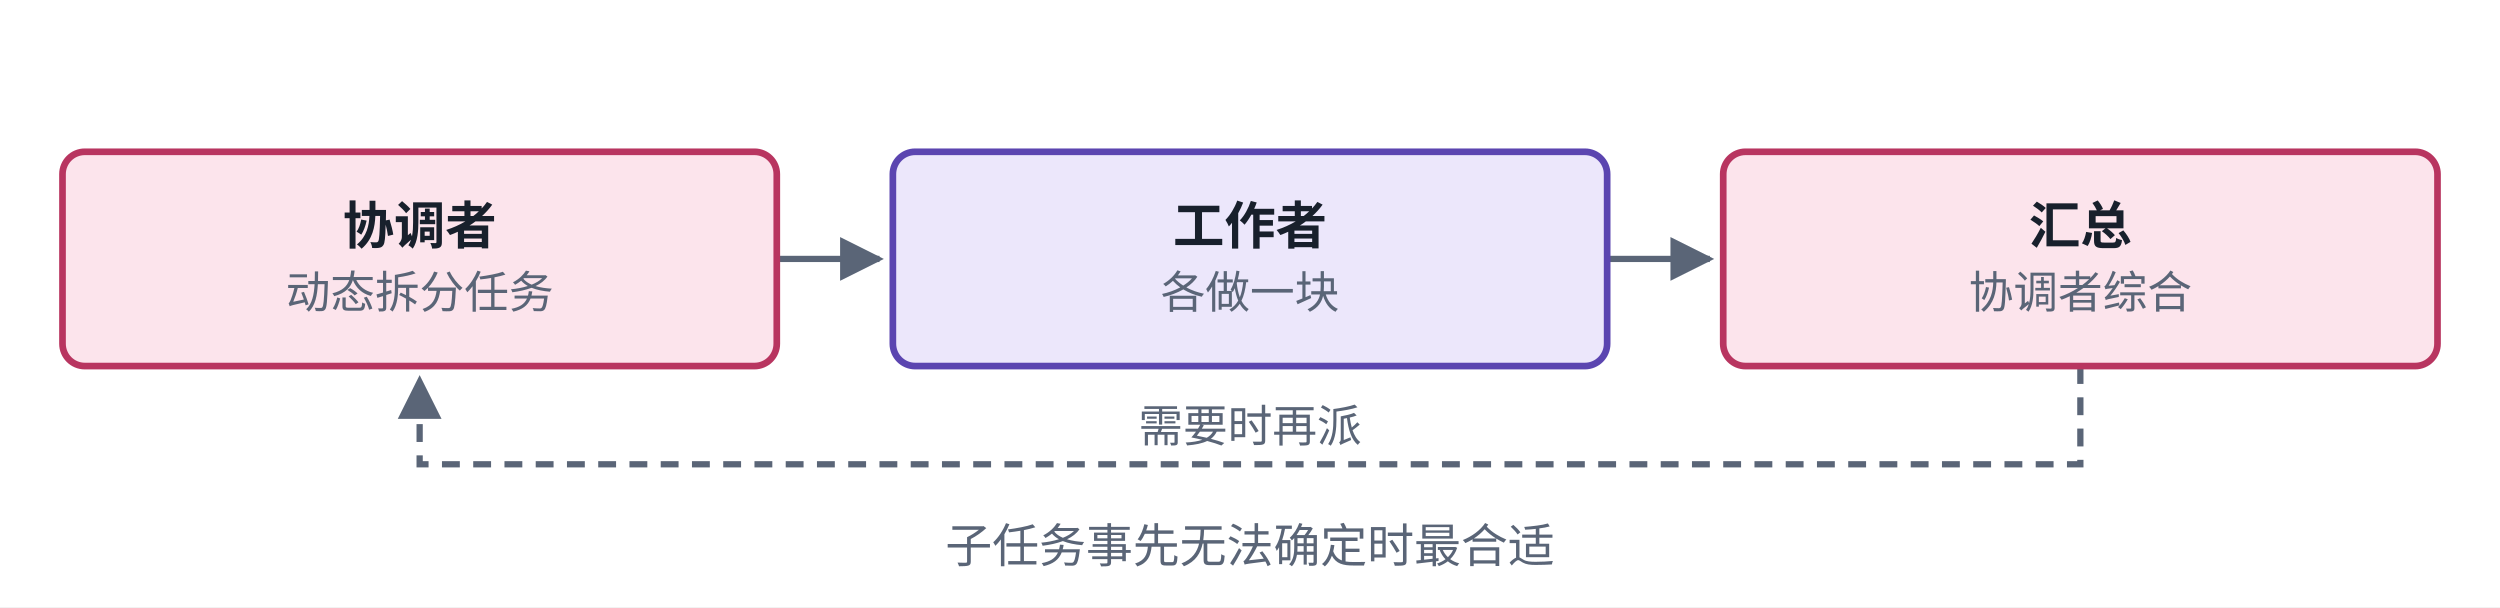
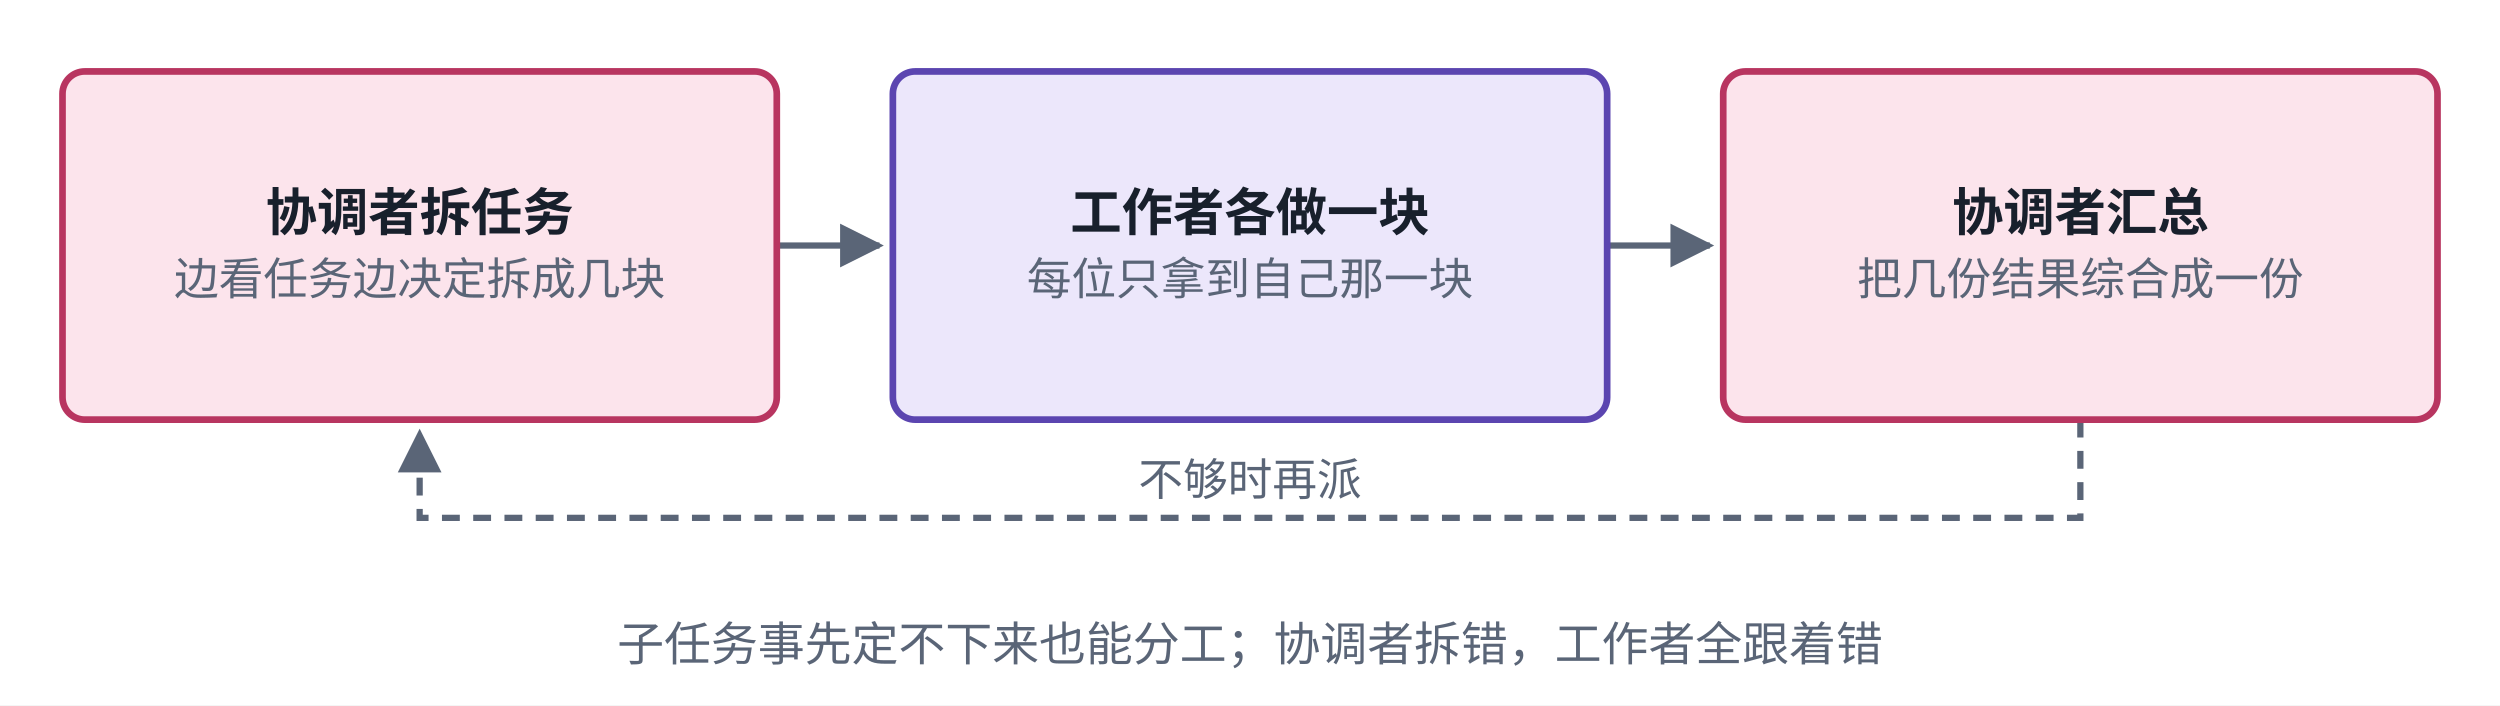
- <svg xmlns="http://www.w3.org/2000/svg" viewBox="0 0 560 136" width="560" height="136" role="img" aria-label="协调者与工作者结构">
+ <svg xmlns="http://www.w3.org/2000/svg" viewBox="0 0 560 158" width="560" height="158" role="img" aria-label="协调者与工作者结构">
  <defs>
    <marker id="ah-cardb3" viewBox="0 0 10 10" refX="9" refY="5" markerWidth="7" markerHeight="7" orient="auto-start-reverse">
      <path d="M0,0 L10,5 L0,10 z" fill="#5A6577" />
    </marker>
  </defs>
-   <rect x="0" y="0" width="560" height="136" fill="#ffffff" />
-   <path d="M174,58 L197,58" fill="none" stroke="#5A6577" stroke-width="1.4" marker-end="url(#ah-cardb3)" />
-   <path d="M360,58 L383,58" fill="none" stroke="#5A6577" stroke-width="1.4" marker-end="url(#ah-cardb3)" />
-   <path d="M466,82 L466,104 L94,104 L94,85" fill="none" stroke="#5A6577" stroke-width="1.4" stroke-dasharray="4 3" marker-end="url(#ah-cardb3)" />
-   <rect x="14" y="34" width="160" height="48" rx="5" fill="#FCE4EC" stroke="#B83560" stroke-width="1.5" />
-   <rect x="200" y="34" width="160" height="48" rx="5" fill="#ECE7FB" stroke="#5B45B0" stroke-width="1.5" />
-   <rect x="386" y="34" width="160" height="48" rx="5" fill="#FCE4EC" stroke="#B83560" stroke-width="1.5" />
-   <text x="94" y="54.665" text-anchor="middle" font-size="11.5" font-weight="600" fill="#18202C" font-family="PingFang SC, Noto Sans CJK SC, Microsoft YaHei, sans-serif">协调者</text>
-   <text x="94" y="69.035" text-anchor="middle" font-size="10" font-weight="400" fill="#5A6577" font-family="PingFang SC, Noto Sans CJK SC, Microsoft YaHei, sans-serif">动态拆分任务</text>
-   <text x="280" y="54.665" text-anchor="middle" font-size="11.5" font-weight="600" fill="#18202C" font-family="PingFang SC, Noto Sans CJK SC, Microsoft YaHei, sans-serif">工作者</text>
-   <text x="280" y="69.035" text-anchor="middle" font-size="10" font-weight="400" fill="#5A6577" font-family="PingFang SC, Noto Sans CJK SC, Microsoft YaHei, sans-serif">各做一块</text>
-   <text x="466" y="54.665" text-anchor="middle" font-size="11.5" font-weight="600" fill="#18202C" font-family="PingFang SC, Noto Sans CJK SC, Microsoft YaHei, sans-serif">汇总</text>
-   <text x="466" y="69.035" text-anchor="middle" font-size="10" font-weight="400" fill="#5A6577" font-family="PingFang SC, Noto Sans CJK SC, Microsoft YaHei, sans-serif">协调者综合</text>
-   <text x="280" y="99" text-anchor="middle" font-size="10" font-weight="400" fill="#5A6577" font-family="PingFang SC, Noto Sans CJK SC, Microsoft YaHei, sans-serif" style="paint-order:stroke;stroke-width:4px;stroke-linejoin:round" stroke="#ffffff">需要时再派</text>
-   <text x="280" y="126" text-anchor="middle" font-size="10.5" font-weight="500" fill="#5A6577" font-family="PingFang SC, Noto Sans CJK SC, Microsoft YaHei, sans-serif">子任务事先无法确定时最合适</text>
+   <rect x="0" y="0" width="560" height="158" fill="#ffffff" />
+   <path d="M174,55 L197,55" fill="none" stroke="#5A6577" stroke-width="1.4" marker-end="url(#ah-cardb3)" />
+   <path d="M360,55 L383,55" fill="none" stroke="#5A6577" stroke-width="1.4" marker-end="url(#ah-cardb3)" />
+   <path d="M466,94 L466,116 L94,116 L94,97" fill="none" stroke="#5A6577" stroke-width="1.4" stroke-dasharray="4 3" marker-end="url(#ah-cardb3)" />
+   <rect x="14" y="16" width="160" height="78" rx="5" fill="#FCE4EC" stroke="#B83560" stroke-width="1.5" />
+   <rect x="200" y="16" width="160" height="78" rx="5" fill="#ECE7FB" stroke="#5B45B0" stroke-width="1.5" />
+   <rect x="386" y="16" width="160" height="78" rx="5" fill="#FCE4EC" stroke="#B83560" stroke-width="1.5" />
+   <text x="94" y="51.665" text-anchor="middle" font-size="11.5" font-weight="600" fill="#18202C" font-family="PingFang SC, Noto Sans CJK SC, Microsoft YaHei, sans-serif">协调者拆任务</text>
+   <text x="94" y="66.035" text-anchor="middle" font-size="10" font-weight="400" fill="#5A6577" font-family="PingFang SC, Noto Sans CJK SC, Microsoft YaHei, sans-serif">边看任务边决定拆成几块</text>
+   <text x="280" y="51.665" text-anchor="middle" font-size="11.5" font-weight="600" fill="#18202C" font-family="PingFang SC, Noto Sans CJK SC, Microsoft YaHei, sans-serif">工作者各做一块</text>
+   <text x="280" y="66.035" text-anchor="middle" font-size="10" font-weight="400" fill="#5A6577" font-family="PingFang SC, Noto Sans CJK SC, Microsoft YaHei, sans-serif">每位只拿到自己那一块</text>
+   <text x="466" y="51.665" text-anchor="middle" font-size="11.5" font-weight="600" fill="#18202C" font-family="PingFang SC, Noto Sans CJK SC, Microsoft YaHei, sans-serif">协调者汇总</text>
+   <text x="466" y="66.035" text-anchor="middle" font-size="10" font-weight="400" fill="#5A6577" font-family="PingFang SC, Noto Sans CJK SC, Microsoft YaHei, sans-serif">把几份结果综合成一份</text>
+   <text x="280" y="111" text-anchor="middle" font-size="10" font-weight="400" fill="#5A6577" font-family="PingFang SC, Noto Sans CJK SC, Microsoft YaHei, sans-serif" style="paint-order:stroke;stroke-width:4px;stroke-linejoin:round" stroke="#ffffff">不够时再派</text>
+   <text x="280" y="148" text-anchor="middle" font-size="10.5" font-weight="500" fill="#5A6577" font-family="PingFang SC, Noto Sans CJK SC, Microsoft YaHei, sans-serif">子任务事先定不下来也能分工；协调者拆错，工作者全跟着错</text>
</svg>
